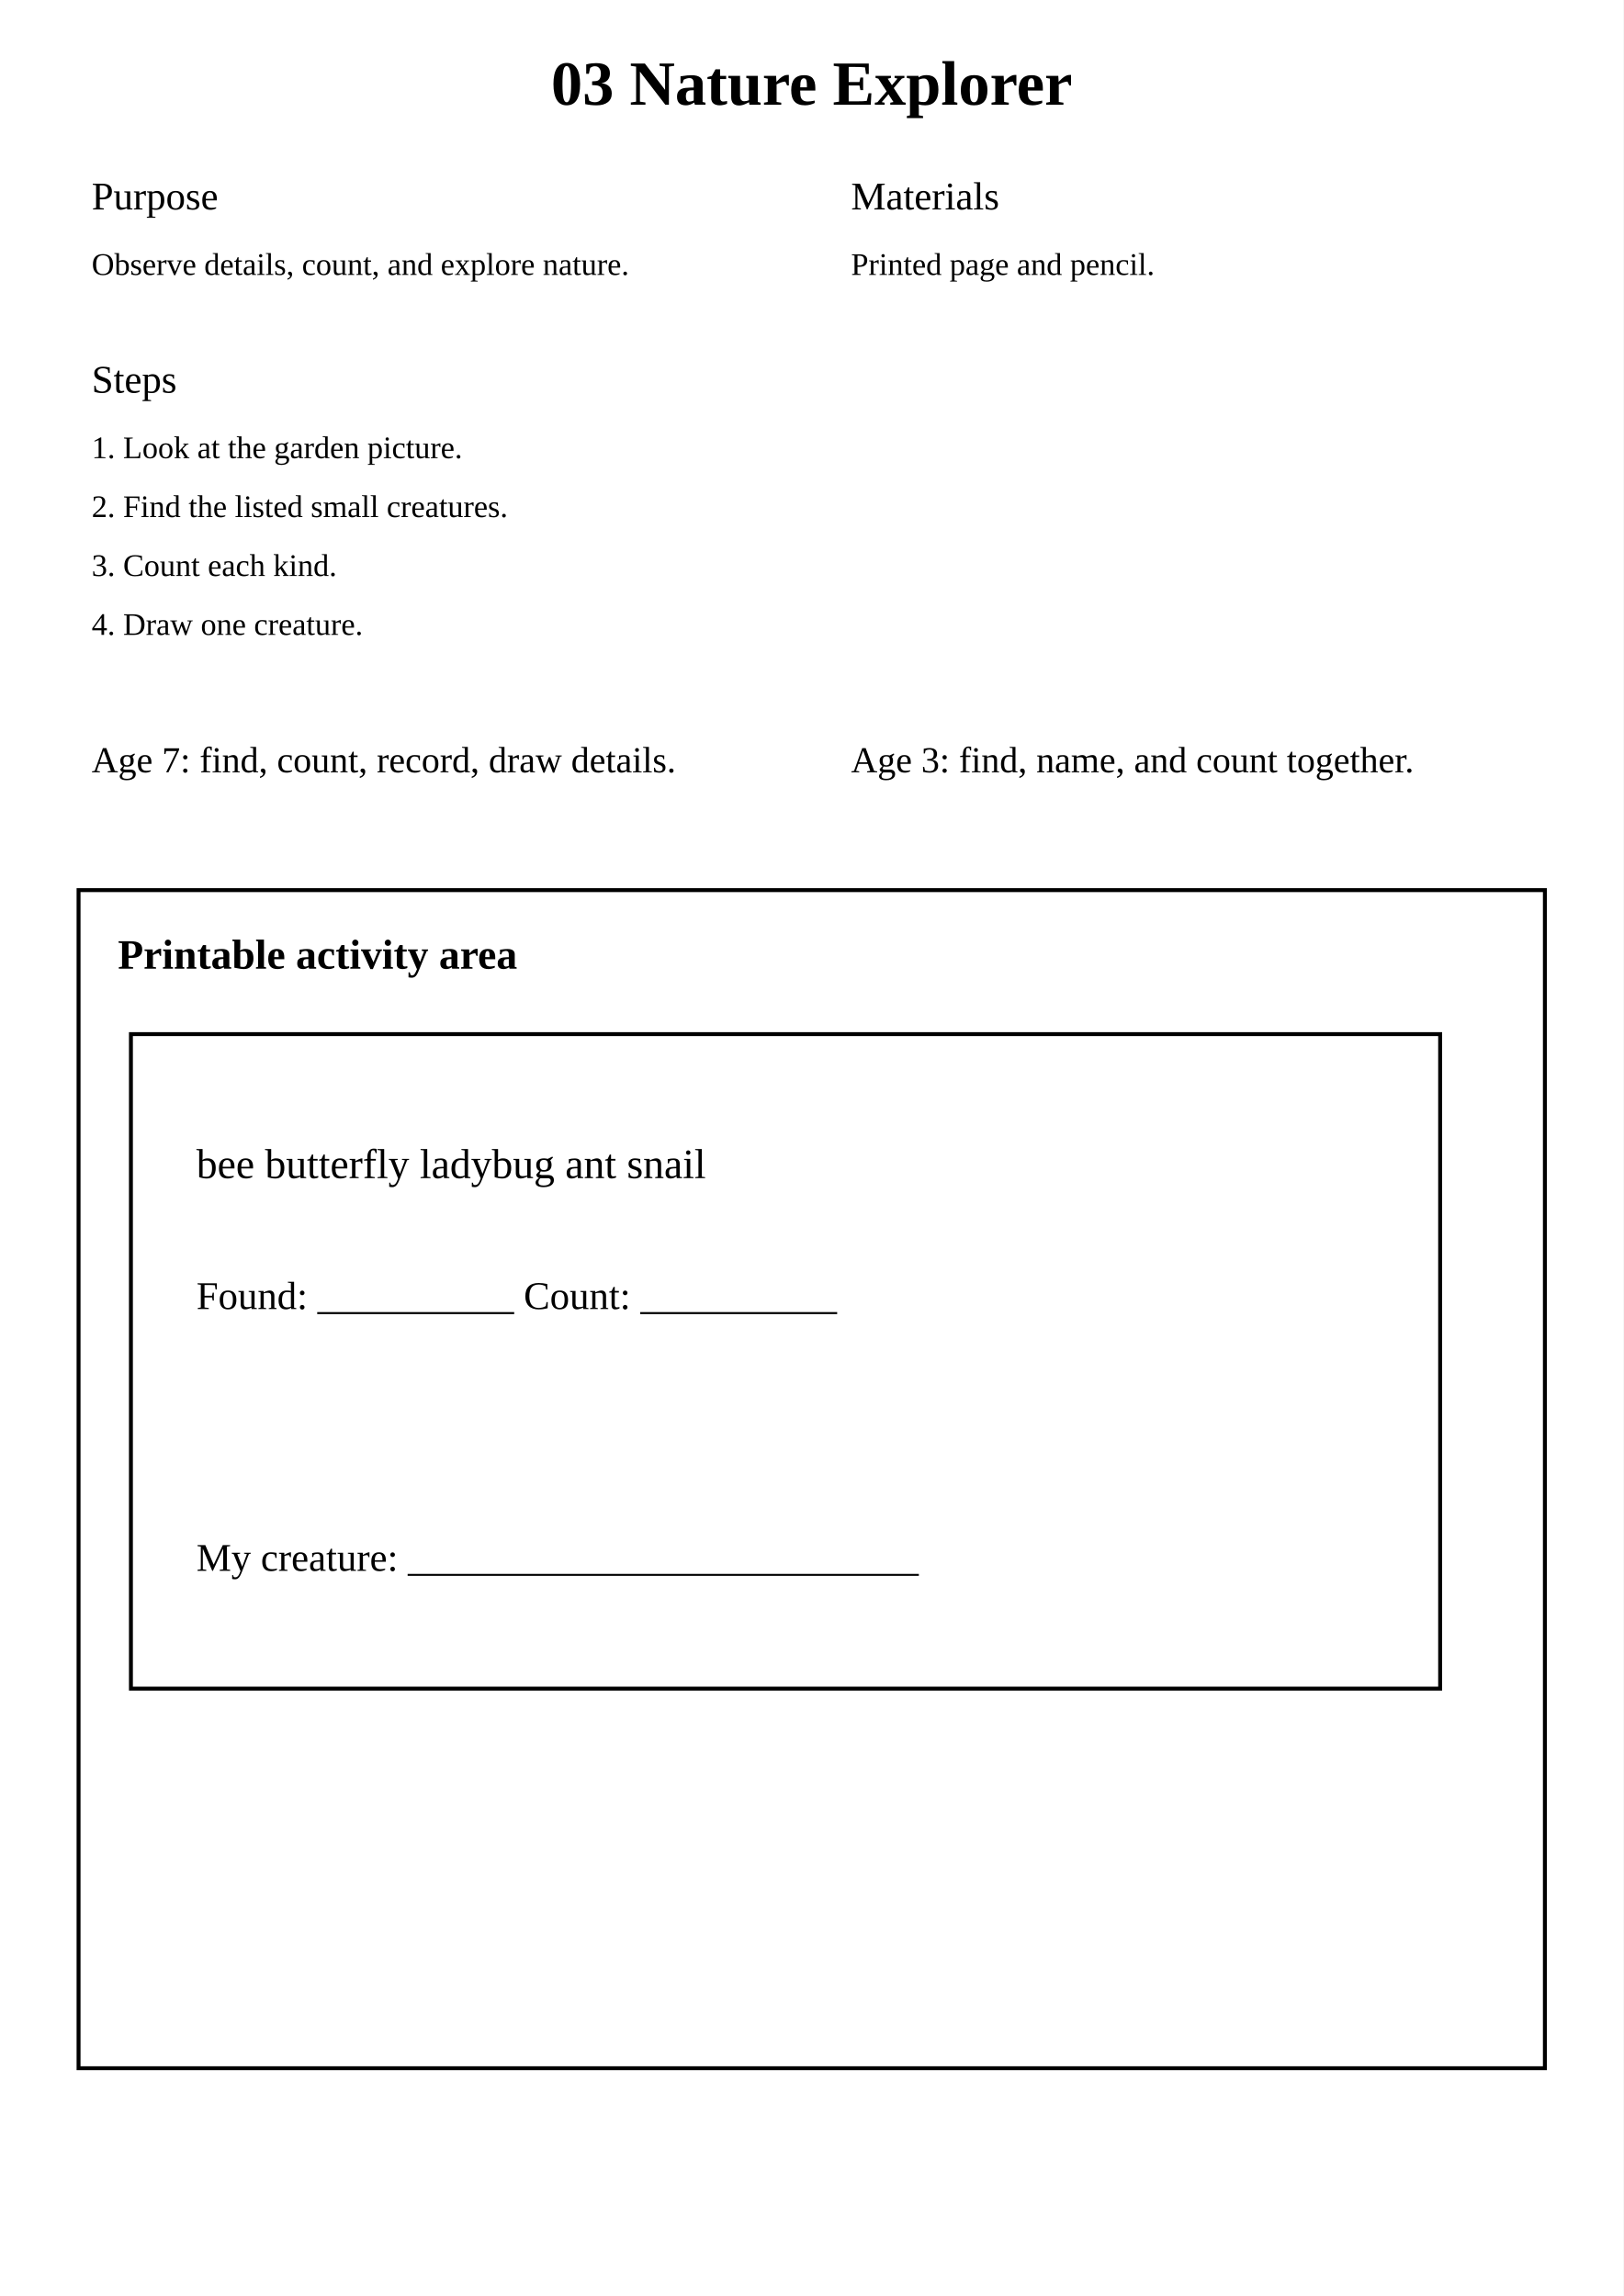
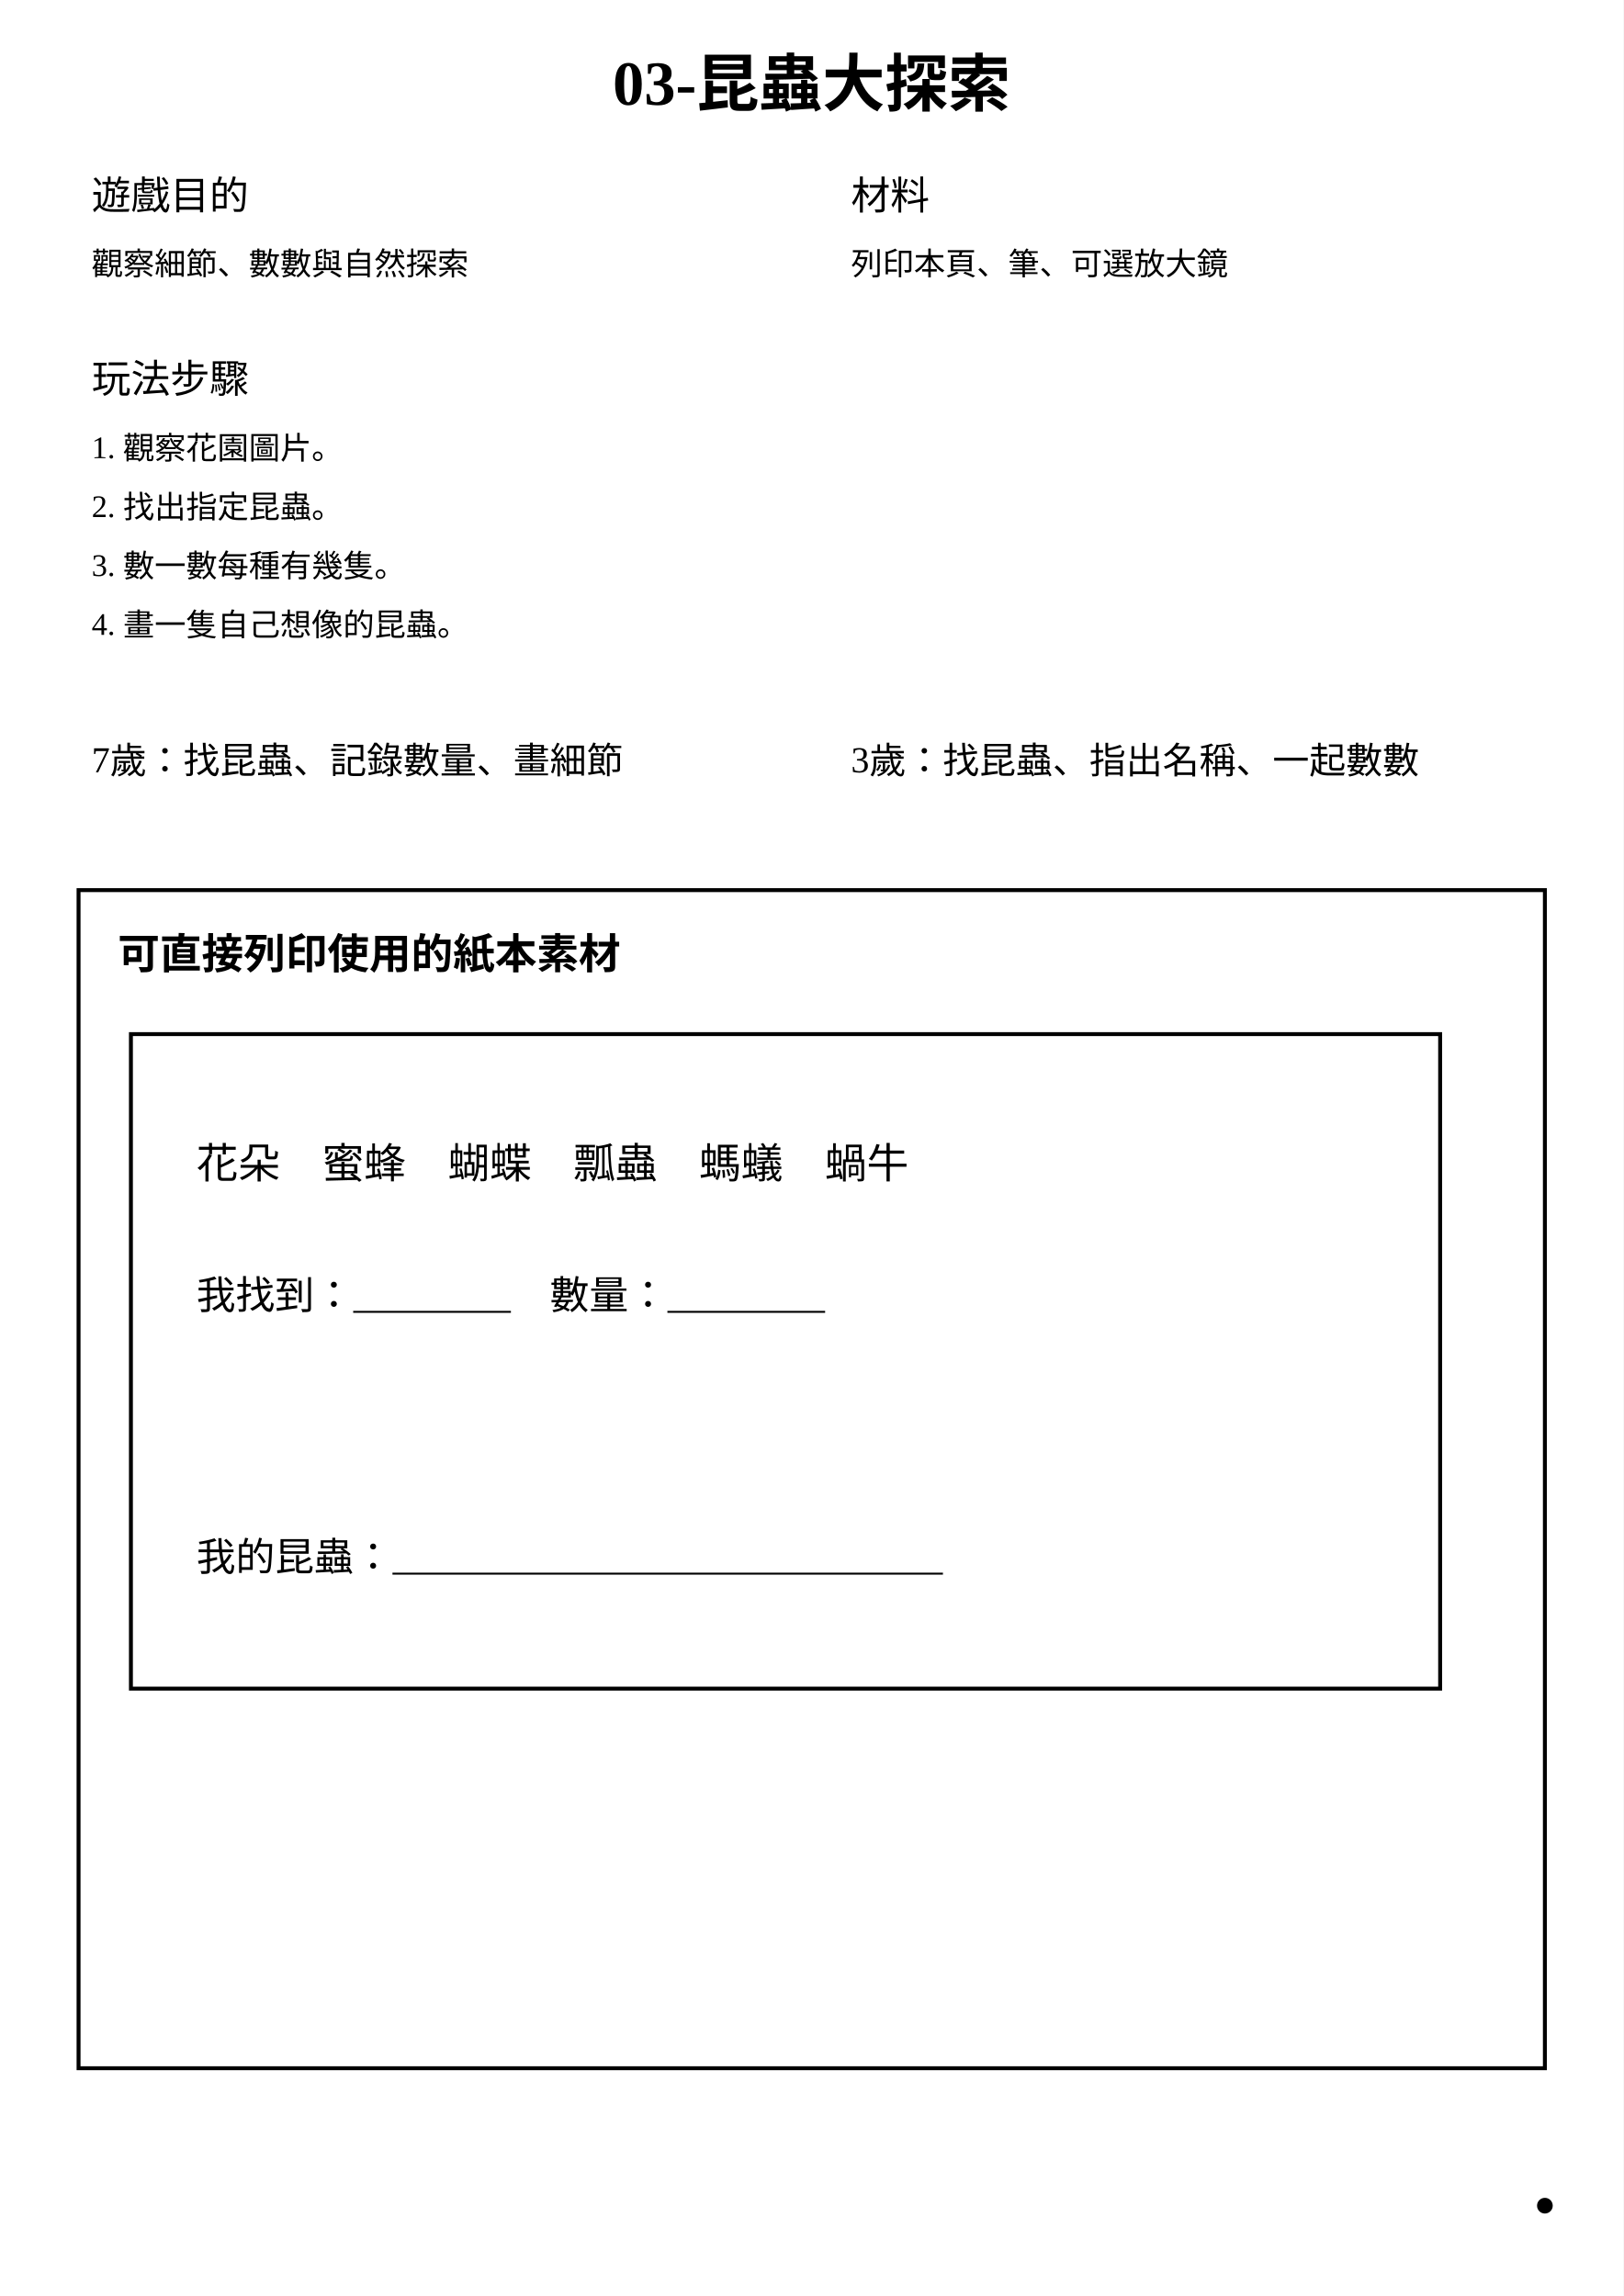
<svg xmlns="http://www.w3.org/2000/svg" width="2480" height="3508" viewBox="0 0 1240 1754">
  <rect width="1240" height="1754" fill="white" />
-   <text x="620" y="80" text-anchor="middle" font-size="48" font-weight="bold">03 Nature Explorer</text>
-   <text x="70" y="160" font-size="30">Purpose</text>
-   <text x="70" y="210" font-size="24">Observe details, count, and explore nature.</text>
-   <text x="650" y="160" font-size="30">Materials</text>
-   <text x="650" y="210" font-size="24">Printed page and pencil.</text>
-   <text x="70" y="300" font-size="30">Steps</text>
-   <text x="70" y="350" font-size="24">1. Look at the garden picture.</text>
-   <text x="70" y="395" font-size="24">2. Find the listed small creatures.</text>
-   <text x="70" y="440" font-size="24">3. Count each kind.</text>
-   <text x="70" y="485" font-size="24">4. Draw one creature.</text>
-   <text x="70" y="590" font-size="28">Age 7: find, count, record, draw details.</text>
-   <text x="650" y="590" font-size="28">Age 3: find, name, and count together.</text>
+   <text x="620" y="80" text-anchor="middle" font-size="48" font-weight="bold">03-昆蟲大探索</text>
+   <text x="70" y="160" font-size="30">遊戲目的</text>
+   <text x="70" y="210" font-size="24">觀察細節、數數與自然探索</text>
+   <text x="650" y="160" font-size="30">材料</text>
+   <text x="650" y="210" font-size="24">列印本頁、筆、可選放大鏡</text>
+   <text x="70" y="300" font-size="30">玩法步驟</text>
+   <text x="70" y="350" font-size="24">1. 觀察花園圖片。</text>
+   <text x="70" y="395" font-size="24">2. 找出指定昆蟲。</text>
+   <text x="70" y="440" font-size="24">3. 數一數每種有幾隻。</text>
+   <text x="70" y="485" font-size="24">4. 畫一隻自己想像的昆蟲。</text>
+   <text x="70" y="590" font-size="28">7歲：找昆蟲、記錄數量、畫細節</text>
+   <text x="650" y="590" font-size="28">3歲：找昆蟲、指出名稱、一起數數</text>
  <rect x="60" y="680" width="1120" height="900" fill="none" stroke="black" stroke-width="3" />
-   <text x="90" y="740" font-size="32" font-weight="bold">Printable activity area</text>
+   <text x="90" y="740" font-size="32" font-weight="bold">可直接列印使用的紙本素材</text>
  <rect x="100" y="790" width="1000" height="500" fill="none" stroke="black" stroke-width="3" />
-   <text x="150" y="900" font-size="32">bee  butterfly  ladybug  ant  snail</text>
-   <text x="150" y="1000" font-size="30">Found: __________  Count: __________</text>
-   <text x="150" y="1200" font-size="30">My creature: __________________________</text>
+   <text x="150" y="900" font-size="32">花朵　蜜蜂　蝴蝶　瓢蟲　螞蟻　蝸牛</text>
+   <text x="150" y="1000" font-size="30">我找到：________　數量：________</text>
+   <text x="150" y="1200" font-size="30">我的昆蟲：____________________________</text>
+   <circle cx="1180" cy="1685" r="6" fill="black" />
</svg>
